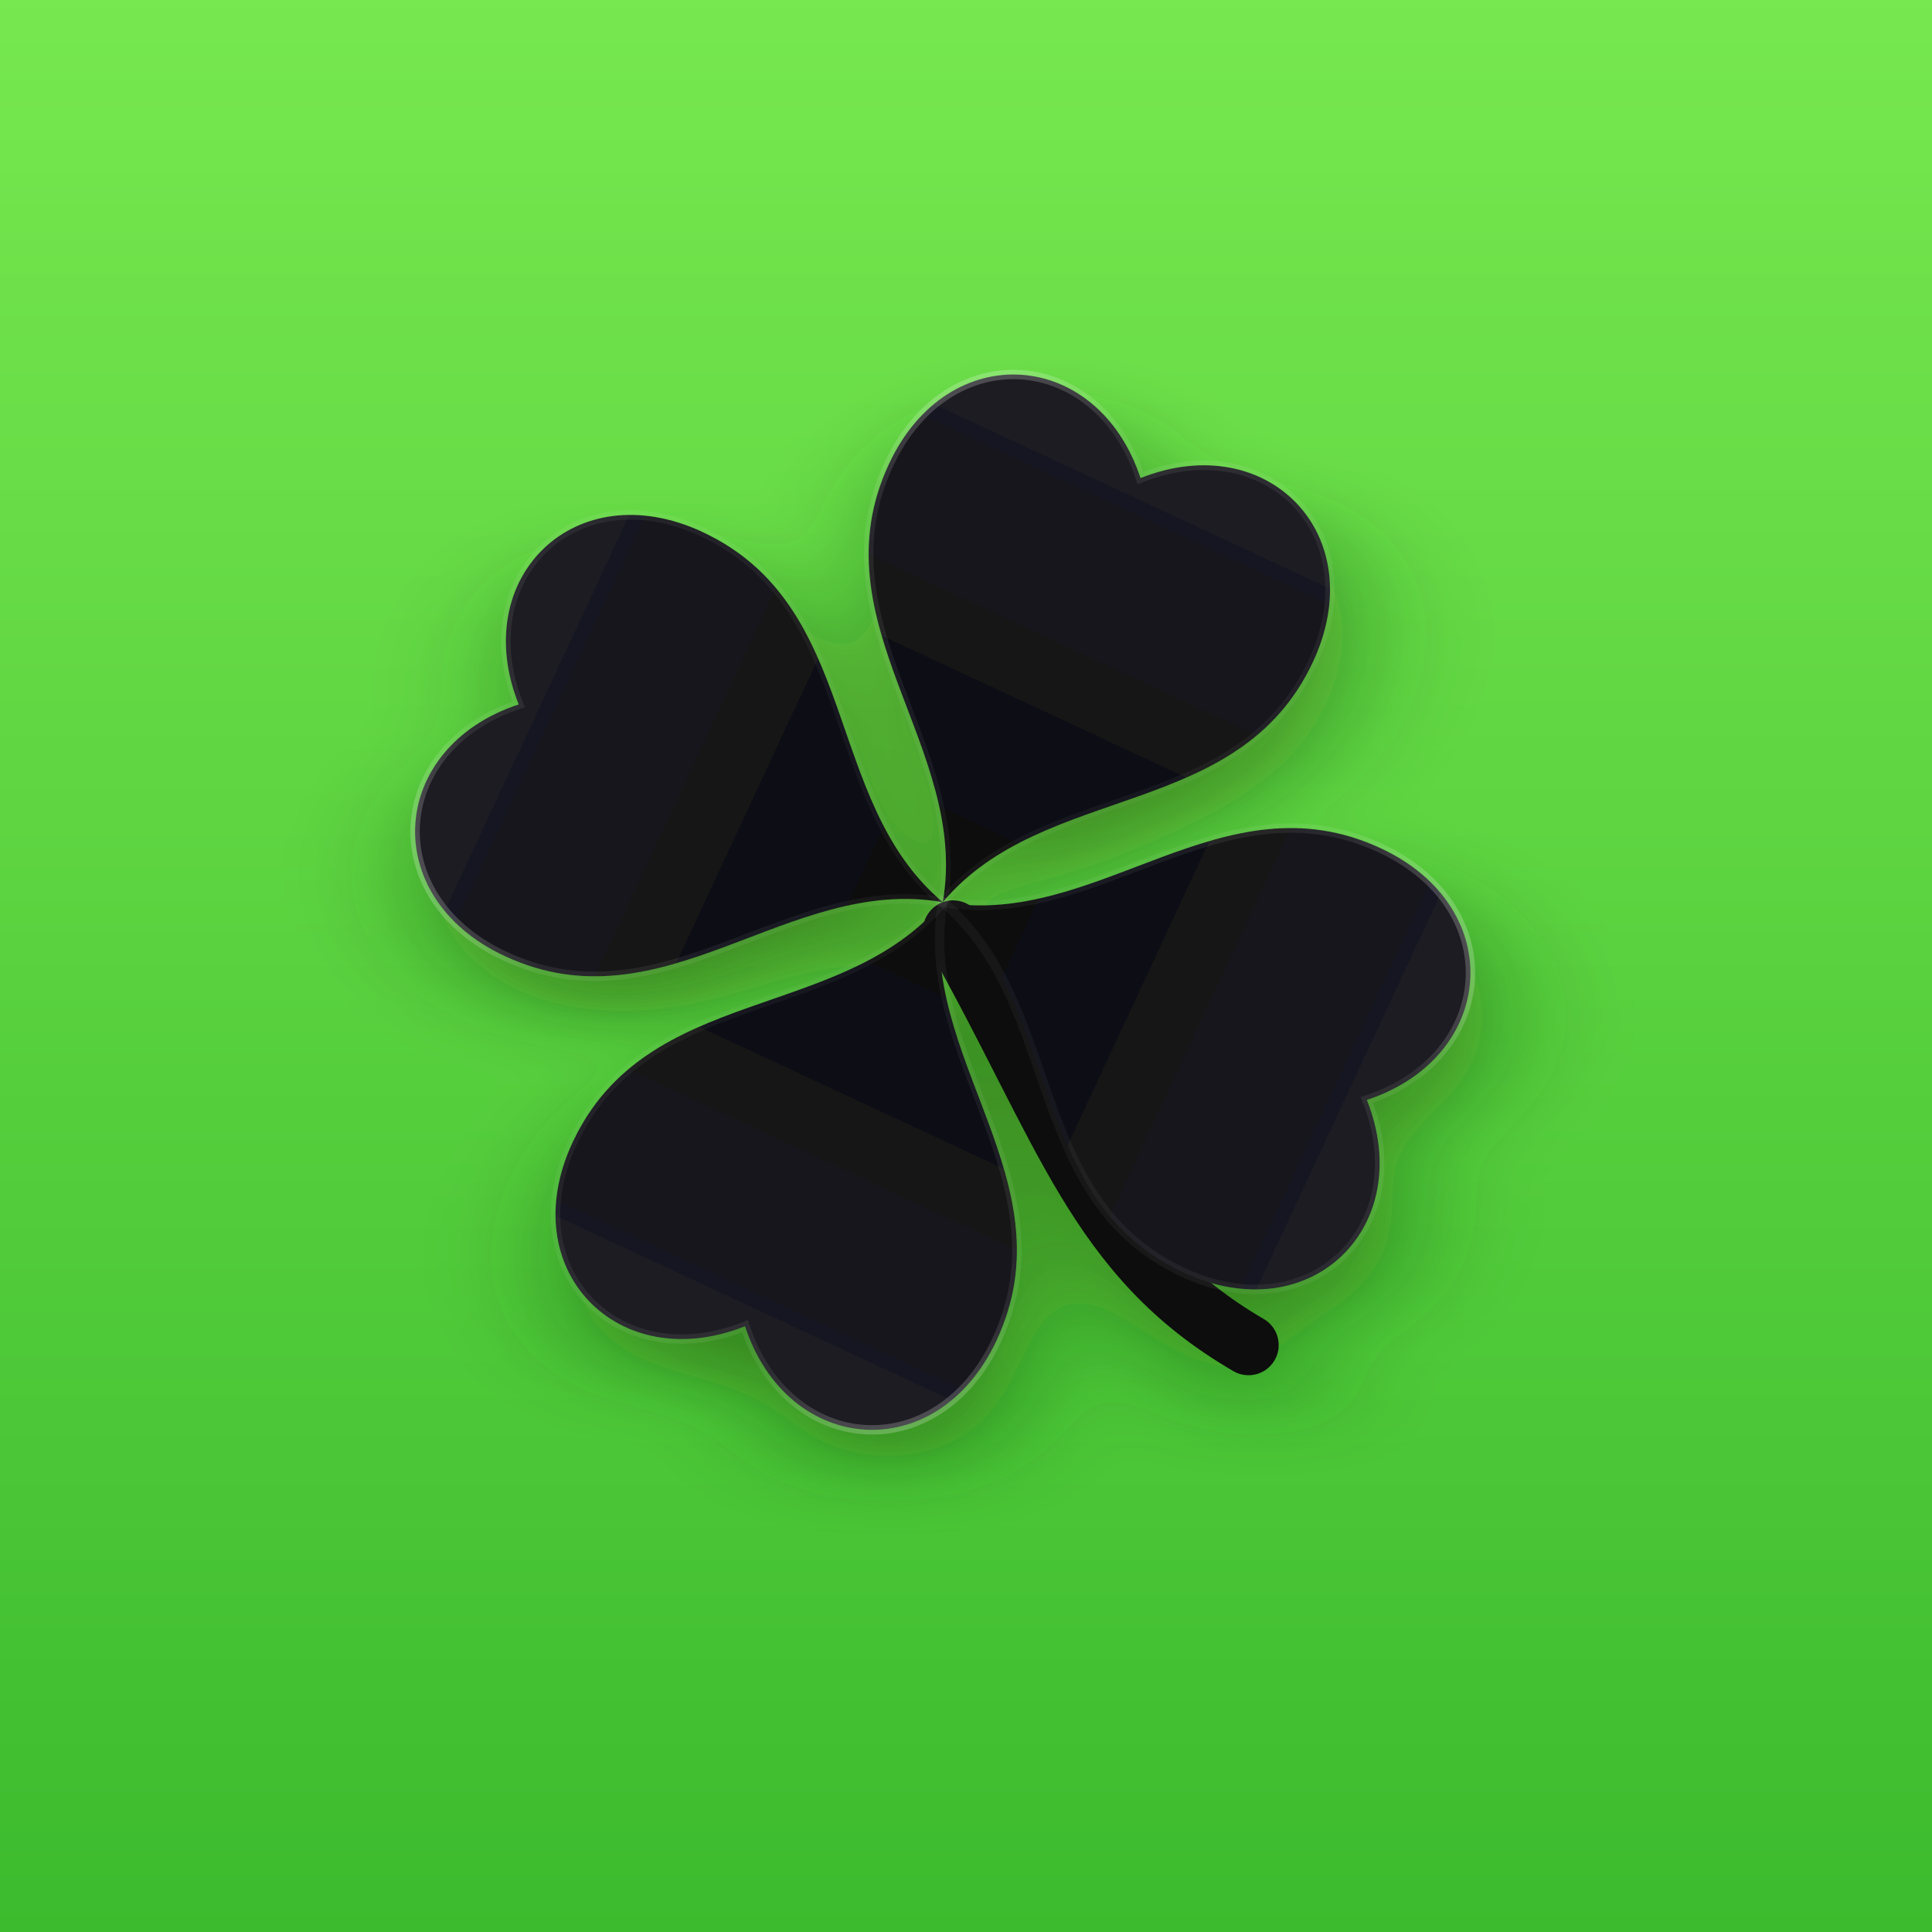
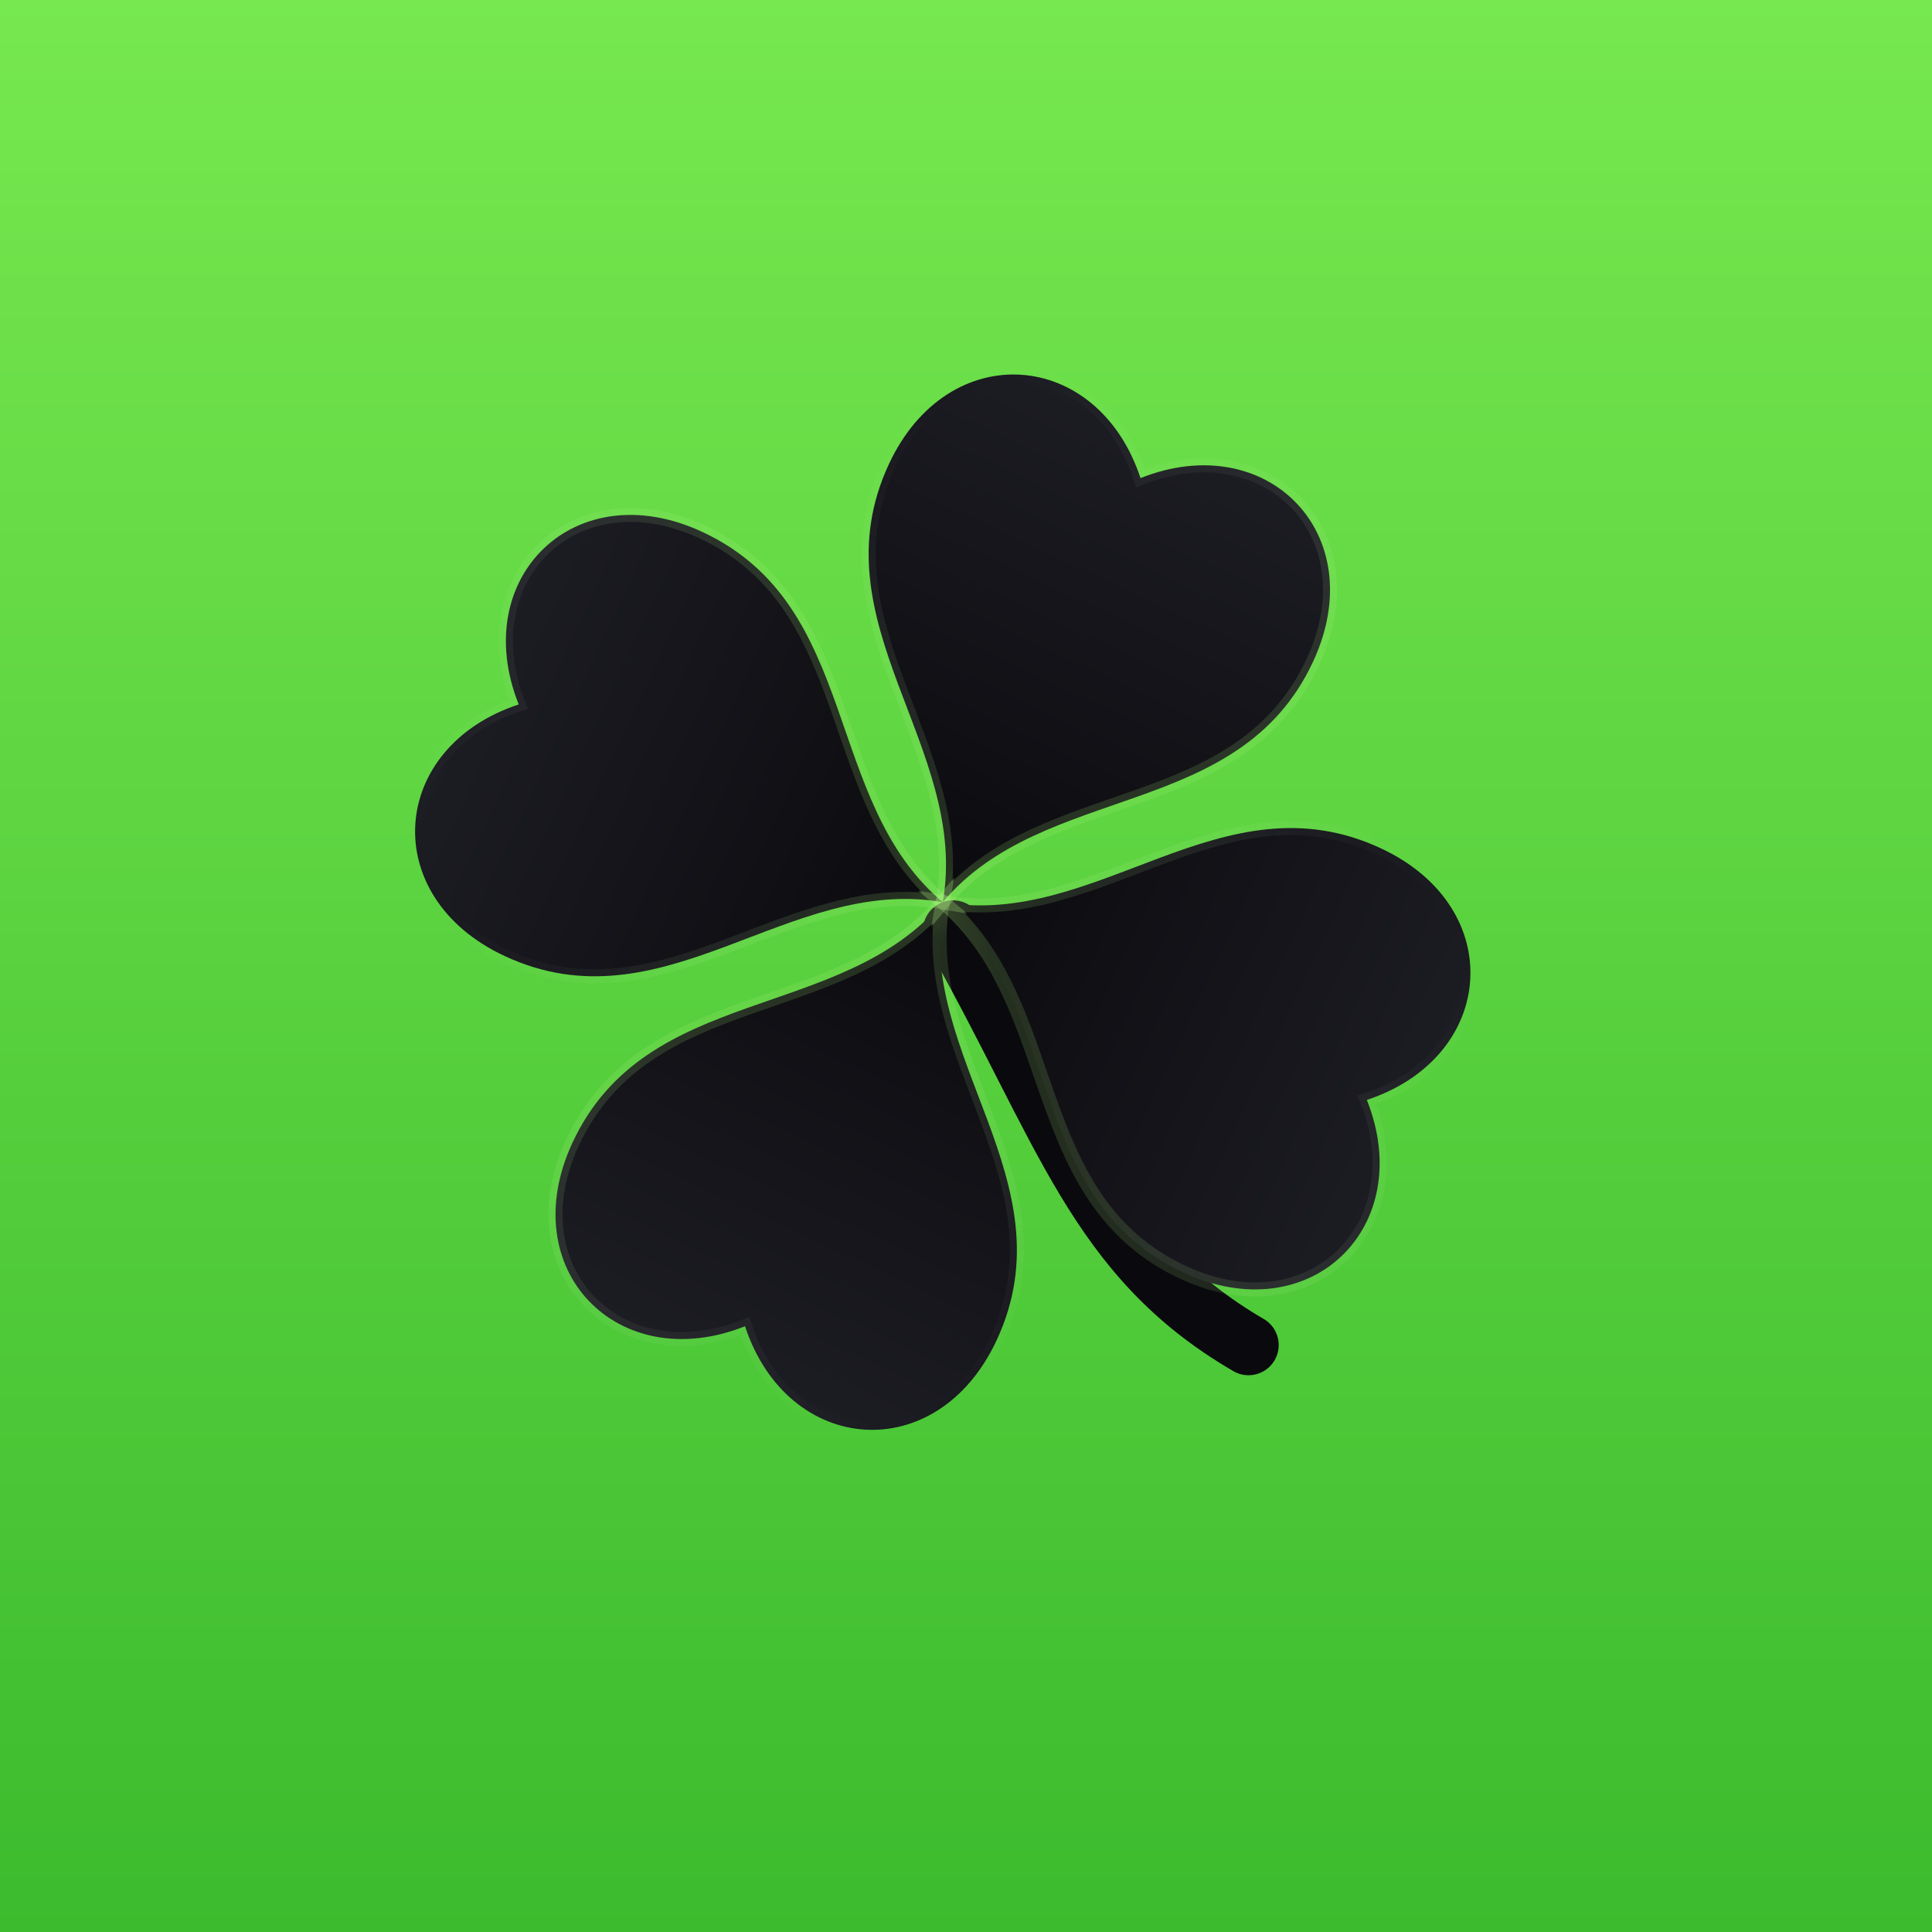
<svg xmlns="http://www.w3.org/2000/svg" viewBox="0 0 512 512" width="512" height="512">
  <defs>
    <path id="leaf" d="M0 0              C -7 -26, -40 -34, -40 -64              C -40 -88, -16 -97, 0 -80              C 16 -97, 40 -88, 40 -64              C 40 -34, 7 -26, 0 0 Z" />
    <linearGradient id="ground" x1="0" y1="0" x2="0" y2="1">
      <stop offset="0" stop-color="#77e84f" />
      <stop offset="1" stop-color="#3cbb2e" />
    </linearGradient>
    <linearGradient id="body" x1="0" y1="0" x2="0" y2="1">
      <stop offset="0" stop-color="#1c1c23" />
      <stop offset="1" stop-color="#0a0a0e" />
    </linearGradient>
-     <linearGradient id="edge" x1="0" y1="0" x2="0.8" y2="1">
-       <stop offset="0" stop-color="#ffffff" stop-opacity="0.30" />
-       <stop offset="0.22" stop-color="#ffffff" stop-opacity="0.08" />
-       <stop offset="1" stop-color="#ffffff" stop-opacity="0.03" />
+     <linearGradient id="edge" x1="1" y1="1" x2="0.2" y2="0">
+       <stop offset="0" stop-color="#d6ffb0" stop-opacity="0.55" />
+       <stop offset="0.3" stop-color="#a9f277" stop-opacity="0.16" />
+       <stop offset="1" stop-color="#ffffff" stop-opacity="0" />
    </linearGradient>
-     <filter id="shade" x="-40%" y="-40%" width="180%" height="190%">
-       <feDropShadow dx="0" dy="12" stdDeviation="14" flood-color="#123a06" flood-opacity="0.45" />
-     </filter>
  </defs>
  <rect width="512" height="512" fill="url(#ground)" />
-   <g filter="url(#shade)" transform="rotate(-20 256 256)">
+   <g transform="rotate(-20 256 256)">
    <path d="M256 246 C 266 306, 262 340, 292 376" fill="none" stroke="#0a0a0e" stroke-width="16" stroke-linecap="round" />
    <g transform="translate(256 238) rotate(45) scale(1.55)" fill="url(#body)">
      <use href="#leaf" />
      <use href="#leaf" transform="rotate(90)" />
      <use href="#leaf" transform="rotate(180)" />
      <use href="#leaf" transform="rotate(270)" />
    </g>
  </g>
-   <g transform="rotate(-20 256 256) translate(256 238) rotate(45) scale(1.55)" fill="none" stroke="url(#edge)" stroke-width="1.6">
+   <g transform="rotate(-20 256 256) translate(256 238) rotate(45) scale(1.55)" fill="none" stroke="url(#edge)" stroke-width="2.4">
    <use href="#leaf" />
    <use href="#leaf" transform="rotate(90)" />
    <use href="#leaf" transform="rotate(180)" />
    <use href="#leaf" transform="rotate(270)" />
  </g>
</svg>
